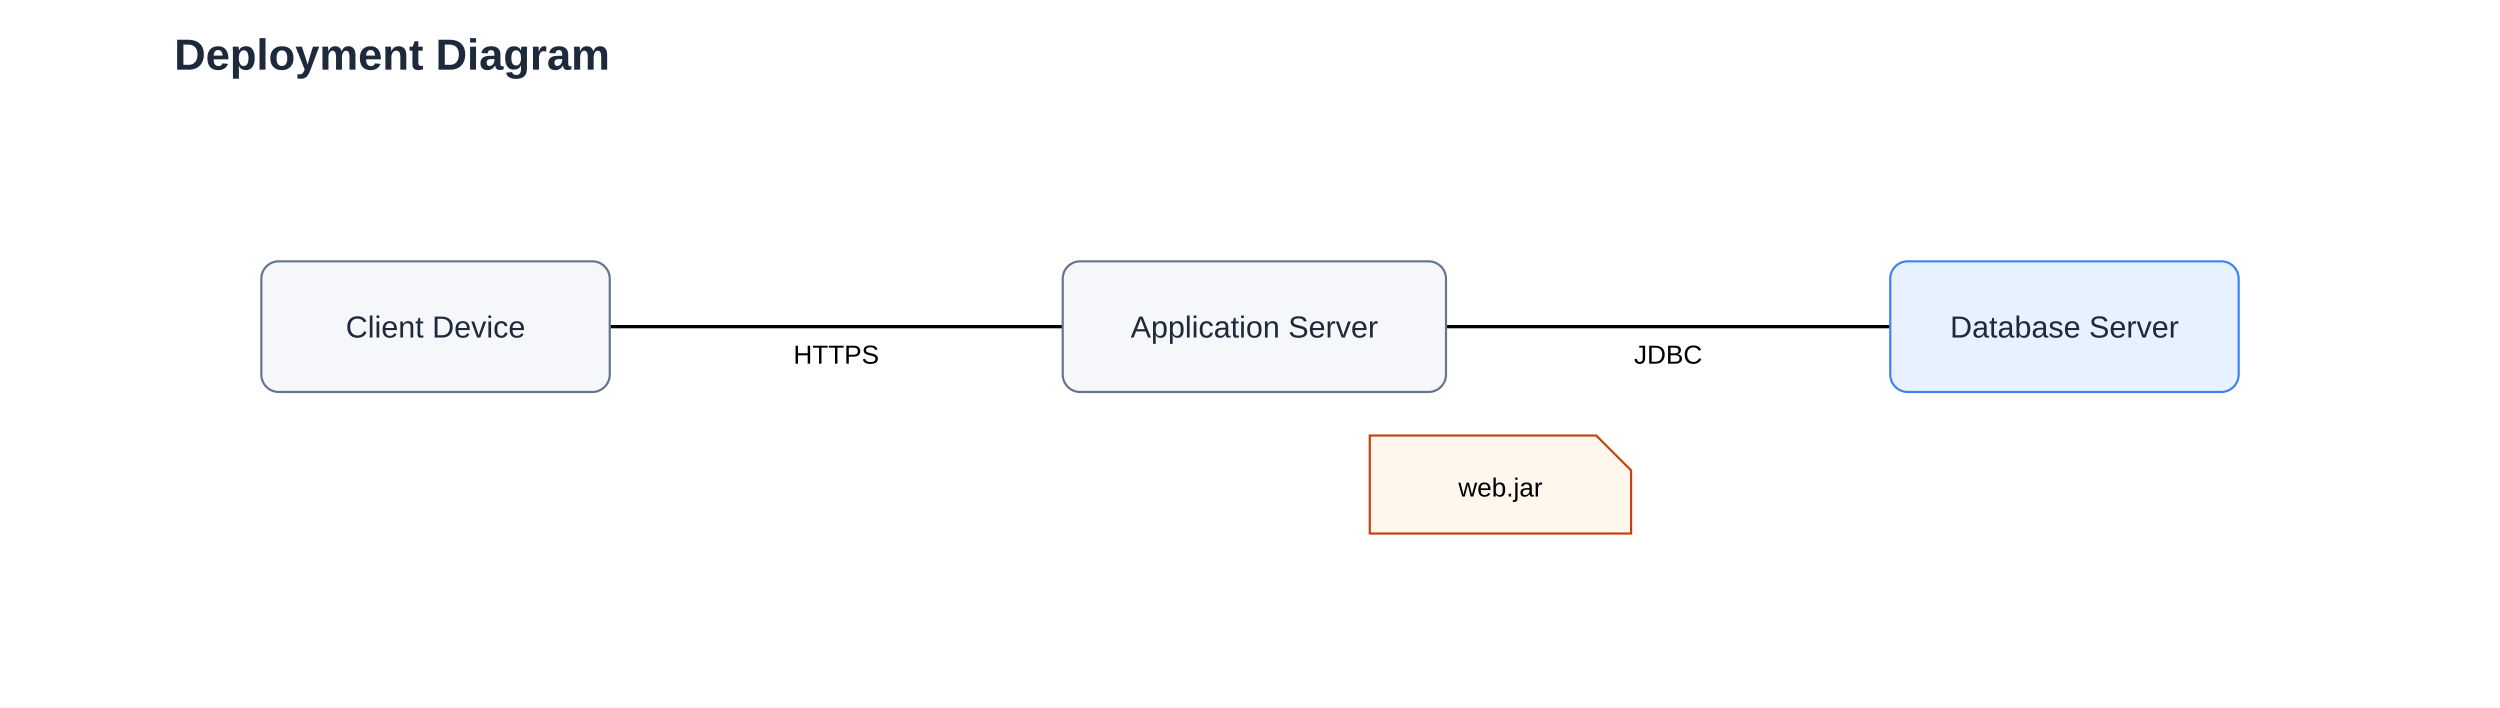
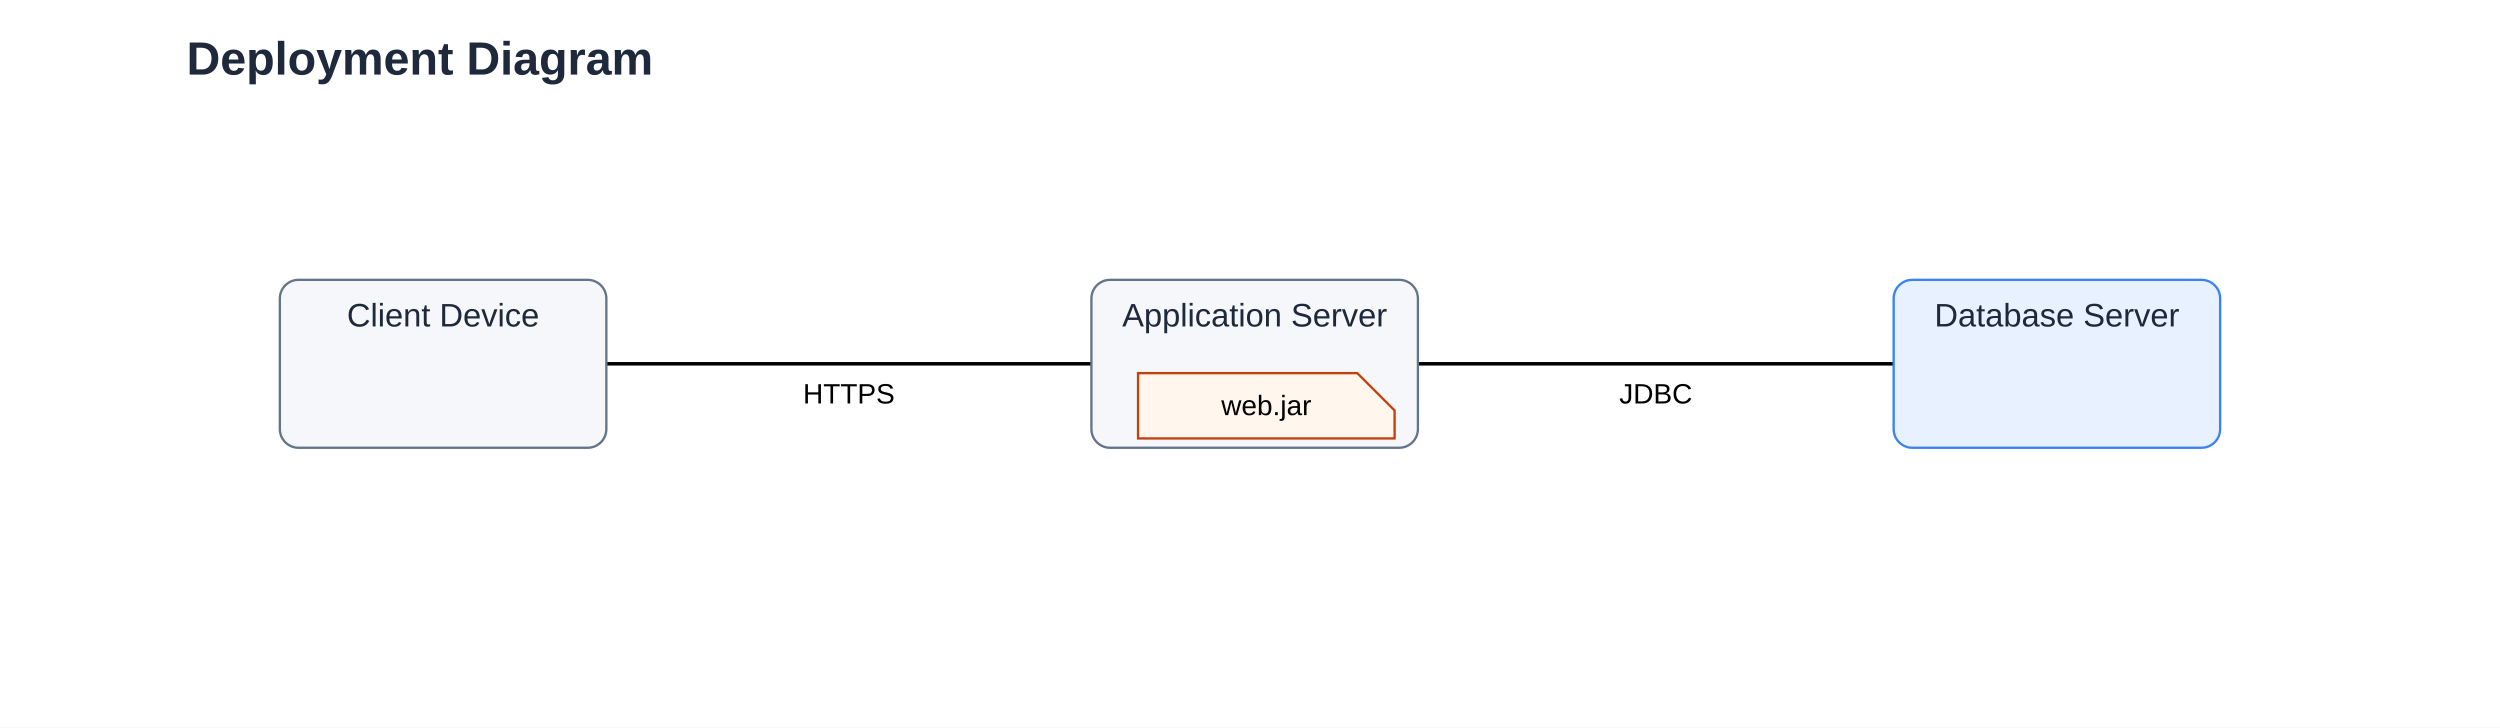
- <svg xmlns="http://www.w3.org/2000/svg" width="1148" height="325" viewBox="0 0 1148 325">
+ <svg xmlns="http://www.w3.org/2000/svg" width="1072" height="312" viewBox="0 0 1072 312">
  <defs>
    <marker id="arrow" markerWidth="10" markerHeight="10" refX="9" refY="3" orient="auto">
      <path d="M0,0 L10,3 L0,6 z" fill="#000000" />
    </marker>
    <marker id="triangle" markerWidth="12" markerHeight="12" refX="10" refY="6" orient="auto">
      <path d="M0,0 L12,6 L0,12 z" fill="white" stroke="#000000" />
    </marker>
    <marker id="diamondFilled" markerWidth="14" markerHeight="14" refX="7" refY="7" orient="auto">
      <path d="M0,7 L7,0 L14,7 L7,14 z" fill="#000000" />
    </marker>
    <marker id="diamondOpen" markerWidth="14" markerHeight="14" refX="7" refY="7" orient="auto">
      <path d="M0,7 L7,0 L14,7 L7,14 z" fill="white" stroke="#000000" />
    </marker>
    <marker id="erOne" markerWidth="12" markerHeight="14" refX="2" refY="7" orient="auto">
      <path d="M2,1V13 M6,1V13" stroke="#000" />
    </marker>
    <marker id="erMany" markerWidth="14" markerHeight="14" refX="2" refY="7" orient="auto">
      <path d="M2,7L12,1 M2,7L12,7 M2,7L12,13" stroke="#000" fill="none" />
    </marker>
    <marker id="erZeroOne" markerWidth="18" markerHeight="14" refX="2" refY="7" orient="auto">
      <circle cx="5" cy="7" r="3" fill="white" stroke="#000" />
      <path d="M11,1V13" stroke="#000" />
    </marker>
-     <marker id="erZeroMany" markerWidth="20" markerHeight="14" refX="2" refY="7" orient="auto">
+     <marker id="erZeroMany" markerWidth="20" markerHeight="20" refX="2" refY="7" orient="auto">
      <circle cx="4" cy="7" r="3" fill="white" stroke="#000" />
      <path d="M9,7L19,1 M9,7L19,7 M9,7L19,13" stroke="#000" fill="none" />
    </marker>
    <marker id="erOneMany" markerWidth="20" markerHeight="14" refX="2" refY="7" orient="auto">
      <path d="M3,1V13 M8,7L18,1 M8,7L18,7 M8,7L18,13" stroke="#000" fill="none" />
    </marker>
  </defs>
  <rect width="100%" height="100%" fill="#FFFFFF" />
  <text x="80" y="32" font-family="Arial" font-size="20" font-weight="bold" fill="#1E293B">Deployment Diagram</text>
-   <path d="M 280 150 L 488 150" fill="none" stroke="#000000" stroke-width="1.5" />
-   <text x="384" y="167" text-anchor="middle" font-family="Arial" font-size="12" fill="#000000" paint-order="stroke" stroke="white" stroke-width="4" stroke-linejoin="round">HTTPS</text>
-   <path d="M 664 150 L 868 150" fill="none" stroke="#000000" stroke-width="1.5" />
-   <text x="766" y="167" text-anchor="middle" font-family="Arial" font-size="12" fill="#000000" paint-order="stroke" stroke="white" stroke-width="4" stroke-linejoin="round">JDBC</text>
+   <path d="M 260 156 L 468 156" fill="none" stroke="#000000" stroke-width="1.5" />
+   <text x="364" y="173" text-anchor="middle" font-family="Arial" font-size="12" fill="#000000" paint-order="stroke" stroke="white" stroke-width="4" stroke-linejoin="round">HTTPS</text>
+   <path d="M 608 156 L 812 156" fill="none" stroke="#000000" stroke-width="1.5" />
+   <text x="710" y="173" text-anchor="middle" font-family="Arial" font-size="12" fill="#000000" paint-order="stroke" stroke="white" stroke-width="4" stroke-linejoin="round">JDBC</text>
  <g>
-     <rect x="120" y="120" width="160" height="60" rx="8" fill="#F5F7FA" stroke="#64748B" />
-     <text x="200" y="155" text-anchor="middle" font-family="Arial" font-size="14" fill="#1E293B">
-       <tspan x="200" dy="0">Client Device</tspan>
+     <rect x="120" y="120" width="140" height="72" rx="8" fill="#F5F7FA" stroke="#64748B" />
+     <text x="190" y="140" text-anchor="middle" font-family="Arial" font-size="14" fill="#1E293B">
+       <tspan x="190" dy="0">Client Device</tspan>
    </text>
  </g>
  <g>
-     <rect x="488" y="120" width="176" height="60" rx="8" fill="#F5F7FA" stroke="#64748B" />
-     <text x="576" y="155" text-anchor="middle" font-family="Arial" font-size="14" fill="#1E293B">
-       <tspan x="576" dy="0">Application Server</tspan>
+     <rect x="468" y="120" width="140" height="72" rx="8" fill="#F5F7FA" stroke="#64748B" />
+     <text x="538" y="140" text-anchor="middle" font-family="Arial" font-size="14" fill="#1E293B">
+       <tspan x="538" dy="0">Application Server</tspan>
    </text>
  </g>
  <g>
-     <rect x="868" y="120" width="160" height="60" rx="8" fill="#E8F1FF" stroke="#3B82F6" />
-     <text x="948" y="155" text-anchor="middle" font-family="Arial" font-size="14" fill="#1E293B">
-       <tspan x="948" dy="0">Database Server</tspan>
+     <rect x="812" y="120" width="140" height="72" rx="8" fill="#E8F1FF" stroke="#3B82F6" />
+     <text x="882" y="140" text-anchor="middle" font-family="Arial" font-size="14" fill="#1E293B">
+       <tspan x="882" dy="0">Database Server</tspan>
    </text>
  </g>
  <g>
-     <path d="M629 200h104l16 16v29h-120z" fill="#FFF7ED" stroke="#C2410C" />
-     <text x="689" y="228" text-anchor="middle" font-family="Arial" font-size="12">web.jar</text>
+     <path d="M488 160h94l16 16v12h-110z" fill="#FFF7ED" stroke="#C2410C" />
+     <text x="543" y="178" text-anchor="middle" font-family="Arial" font-size="12">web.jar</text>
  </g>
</svg>
